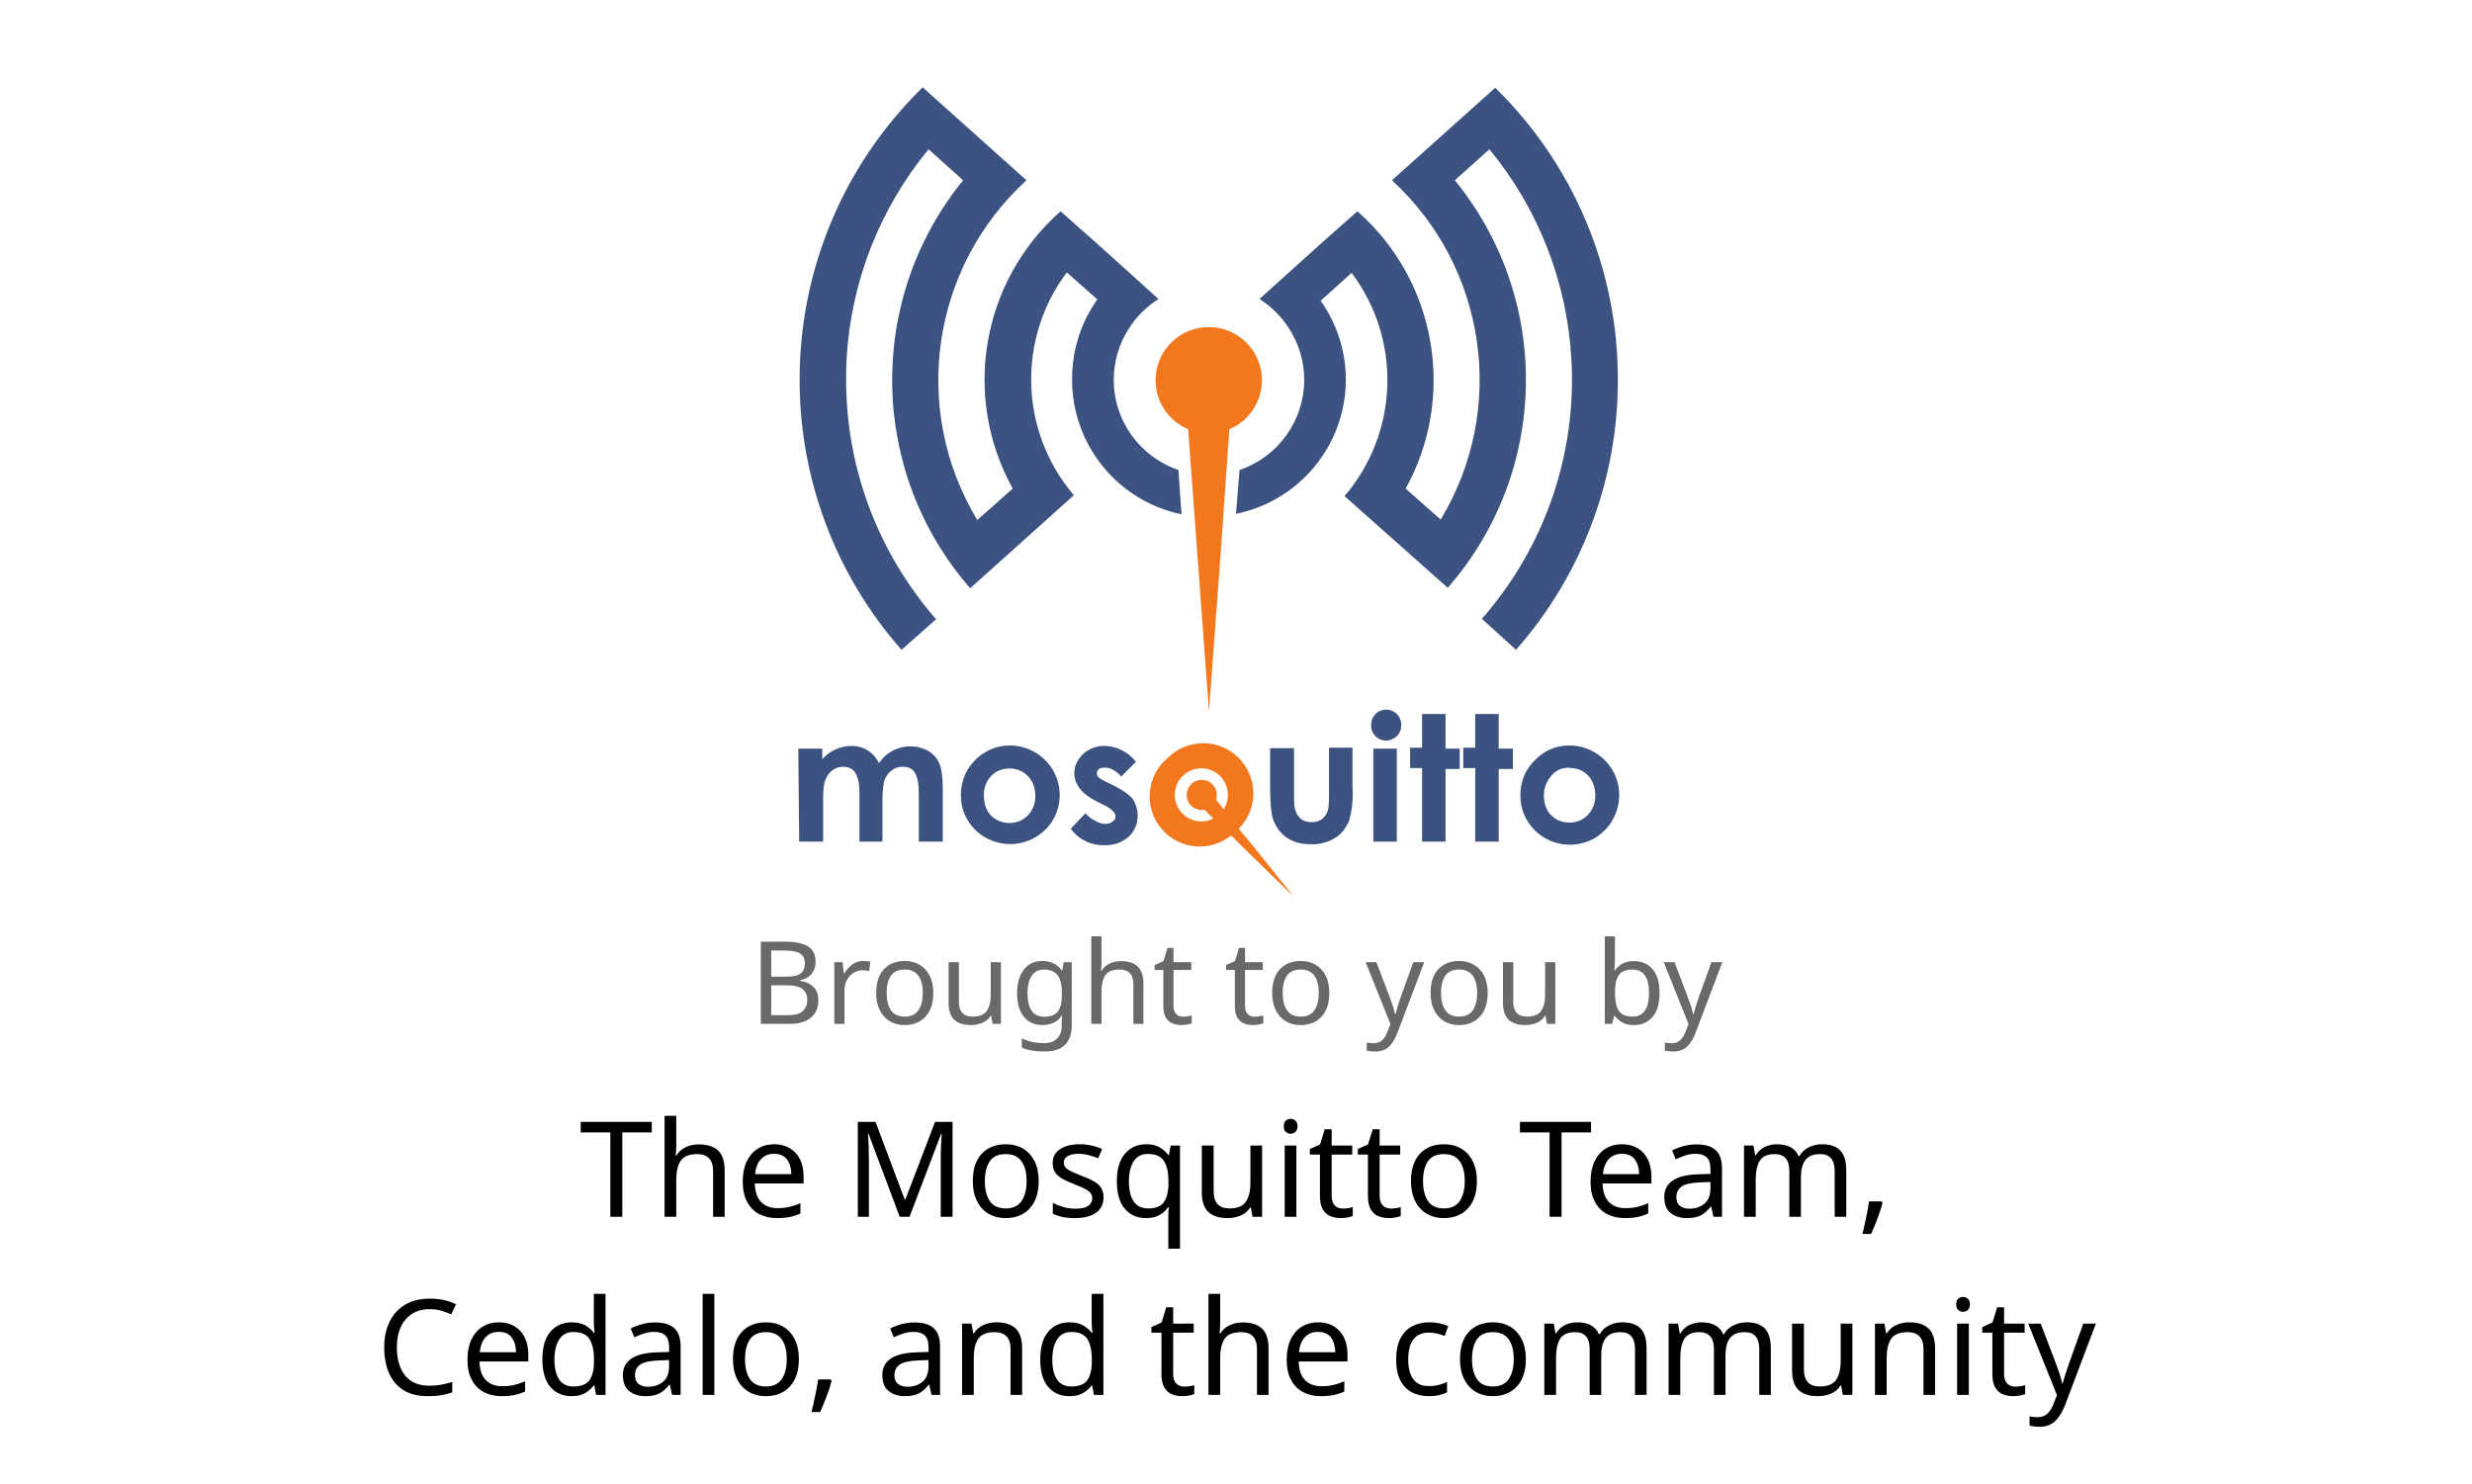
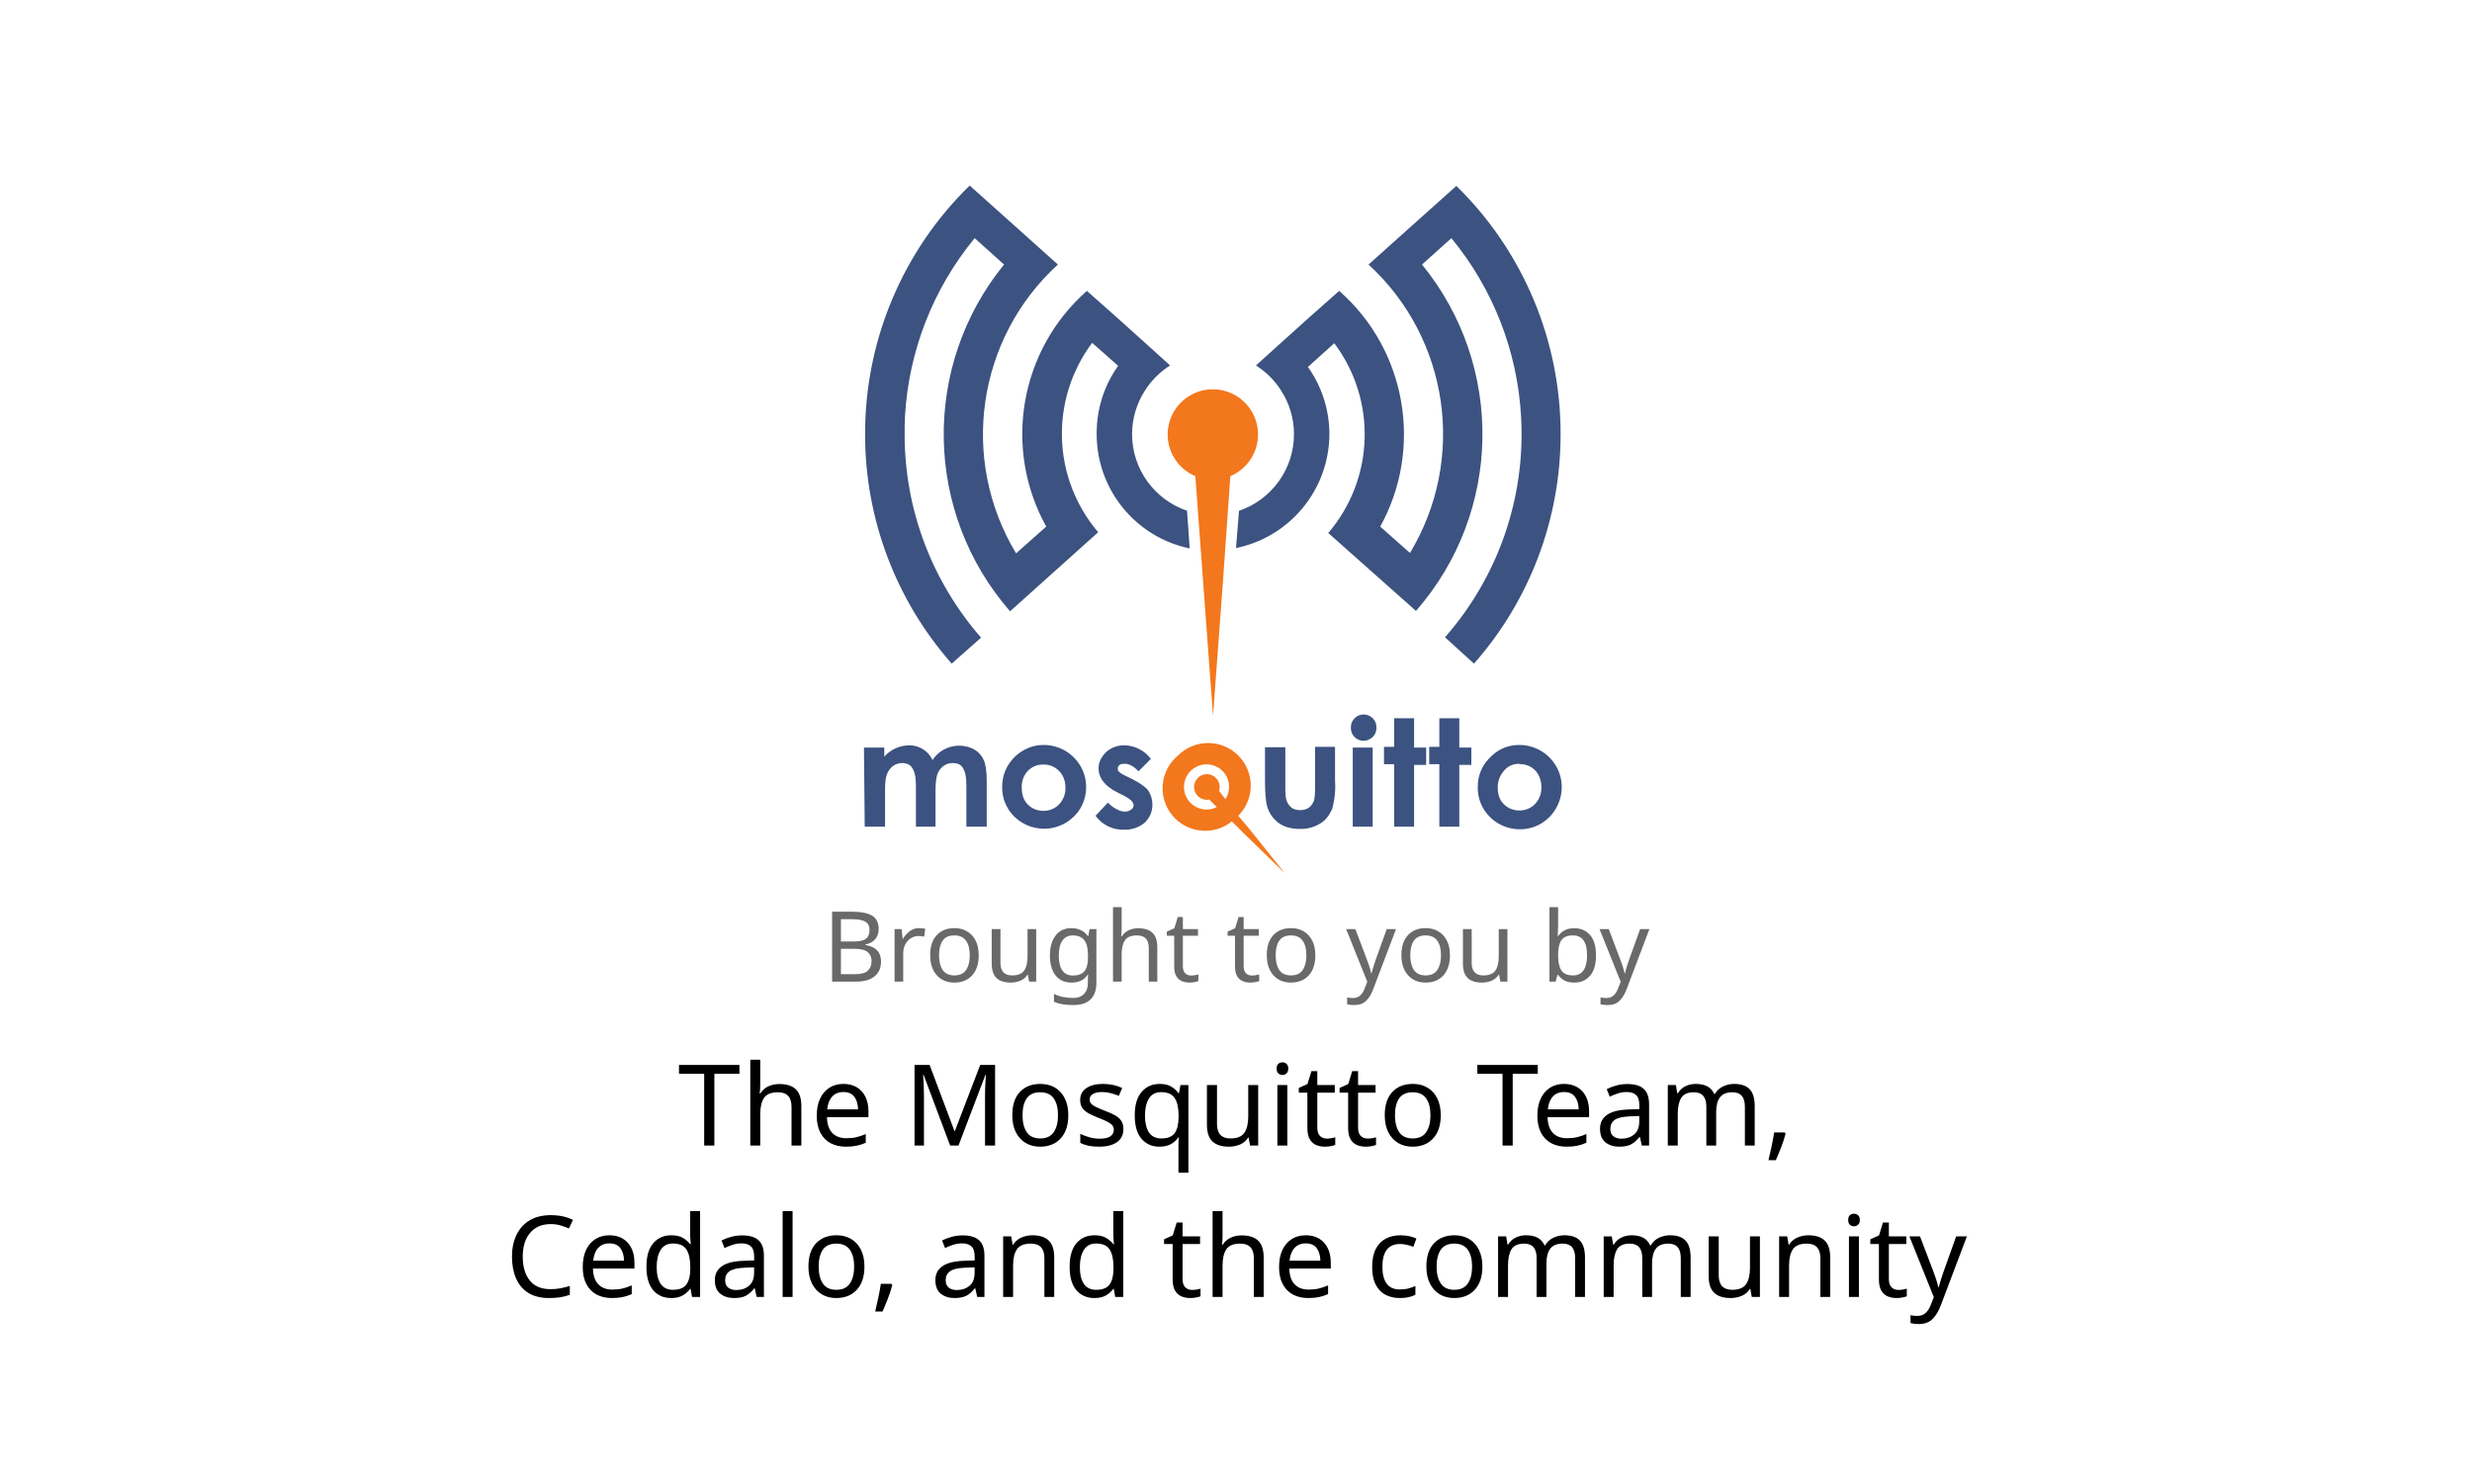
- <svg xmlns="http://www.w3.org/2000/svg" viewBox="0 0 558 335">
-   <style>.t{font-family: ui-sans-serif, system-ui, sans-serif, "Apple Color Emoji", "Segoe UI Emoji", "Segoe UI Symbol", "Noto Color Emoji";font-size:30px}</style>
-   <path d="M263.6 171.1a11.3 11.3 0 0 1 16 16l2.7 3.2 9.7 12.1-11.1-10.8-3-3a11.3 11.3 0 0 1-14.3-17.5zm12.6 11.6-1.7-2.2a3.4 3.4 0 1 0-2.6 2.3l2 2a6 6 0 1 1 1.8-9.3 6 6 0 0 1 .5 7.2" style="fill:#f3771c;fill-rule:evenodd" />
-   <path d="M227.9 168.3a11.3 11.3 0 0 1 9.8 5.6 11 11 0 0 1 1.5 5.6 11.2 11.2 0 0 1-1.5 5.6 11.3 11.3 0 0 1-17.5 2.3 10.8 10.8 0 0 1-3.3-7.9c0-3.3 1.2-6 3.6-8.3 2.2-1.9 4.6-2.9 7.4-2.9zm58.8.6h5.4V179c0 2 0 3.4.4 4.2.2.7.7 1.3 1.3 1.8.6.4 1.3.6 2.2.6a4 4 0 0 0 2.3-.6c.6-.4 1-1 1.4-1.9.2-.6.3-1.9.3-3.9v-10.4h5.3v9a22 22 0 0 1-.8 7.6c-.8 1.7-1.8 3-3.2 3.8a9.7 9.7 0 0 1-5.3 1.4c-2.3 0-4.2-.5-5.7-1.6a8.3 8.3 0 0 1-3-4.3c-.4-1.3-.6-3.7-.6-7zm67.5-.6a11.3 11.3 0 0 1 9.8 5.6 11 11 0 0 1 1.5 5.6 11.2 11.2 0 0 1-1.5 5.6c-1 1.8-2.4 3.1-4 4.1a11.3 11.3 0 0 1-13.6-1.8 10.8 10.8 0 0 1-3.2-7.9c0-3.3 1.2-6 3.7-8.3 2-1.9 4.5-2.9 7.3-2.9zm0 5c-1.6 0-3 .6-4 1.8s-1.7 2.6-1.7 4.4c0 1.9.5 3.4 1.6 4.5s2.5 1.7 4.2 1.7c1.6 0 3-.6 4.1-1.7a6.2 6.2 0 0 0 1.7-4.5c0-1.8-.6-3.3-1.6-4.4a5.5 5.5 0 0 0-4.2-1.7zM333 161.2h5.3v7.8h3.2v4.6h-3.2V190h-5.3v-16.6h-2.7v-4.6h2.7zm-12 0h5.3v7.8h3.2v4.6h-3.2V190H321v-16.6h-2.7v-4.6h2.7zm-8.1-1a3.4 3.4 0 0 1 3.4 3.5c0 1-.3 1.8-1 2.5-.7.6-1.5 1-2.4 1a3.4 3.4 0 0 1-3.4-3.5c0-1 .3-1.8 1-2.5a3.3 3.3 0 0 1 2.4-1zM310 169h5.3V190h-5.3zm-129.8 0h5.4v2.4a8.9 8.9 0 0 1 6.7-3 6.7 6.7 0 0 1 6.1 3.9 8.5 8.5 0 0 1 11.1-2.8 6 6 0 0 1 2.5 2.8c.5 1 .8 3 .8 5.5V190h-5.4v-10.7c0-2.5-.3-4-1-5-.5-.8-1.4-1.2-2.6-1.2a4 4 0 0 0-2.5.8c-.7.5-1.2 1.2-1.6 2.1-.3 1-.5 2.4-.5 4.4v9.6H194v-10.3c0-1.9-.1-3.2-.4-4-.3-1-.7-1.6-1.2-2-.6-.4-1.3-.6-2-.6a4 4 0 0 0-2.5.8c-.7.5-1.2 1.2-1.6 2.2-.4 1-.5 2.4-.5 4.5v9.4h-5.4zm76.2 3-3.3 3.3c-1.3-1.4-2.5-2-3.6-2-.6 0-1.1 0-1.4.3-.4.3-.5.6-.5 1 0 .3 0 .5.3.8.2.2.7.6 1.6 1l2 1c2 1 3.4 2 4.2 3 .7 1.1 1.1 2.3 1.1 3.8 0 1.8-.7 3.4-2 4.7a8 8 0 0 1-5.6 1.9 8.9 8.9 0 0 1-7.5-3.7l3.3-3.5a7.5 7.5 0 0 0 2.2 1.7c.9.5 1.6.7 2.3.7.7 0 1.2-.2 1.6-.5.5-.3.7-.7.7-1.2 0-.8-.8-1.6-2.3-2.4l-1.8-.9c-3.5-1.7-5.2-3.9-5.2-6.5 0-1.6.7-3 2-4.3a7 7 0 0 1 5-1.8 8.6 8.6 0 0 1 3.8 1 8.5 8.5 0 0 1 3.1 2.6zm-28.5 1.5c-1.7 0-3 .5-4.2 1.7a6.1 6.1 0 0 0-1.6 4.4c0 1.9.5 3.4 1.6 4.5s2.5 1.7 4.2 1.7c1.6 0 3-.6 4.1-1.7a6.2 6.2 0 0 0 1.7-4.5c0-1.8-.6-3.3-1.7-4.4a5.5 5.5 0 0 0-4.1-1.7" fill="#3c5280" />
-   <path d="m272.9 160.6 2.6-35.2 2-28.5a12 12 0 1 0-9.3 0l2.1 28.5z" fill="#f3771c" />
-   <path d="M191 85.8c0 20.2 7.4 39.2 20.3 54l-7.8 6.9a92 92 0 0 1-23-61 92 92 0 0 1 27.8-66l.4.4 23 20.6a61.1 61.1 0 0 0-11.1 76.7l8-7.1a50.7 50.7 0 0 1 10.8-62.6l7.9 7 7 6.3 7.2 6.5a21.6 21.6 0 0 0-6.7 6.7 21.4 21.4 0 0 0-3.4 11.5c0 9.5 6.1 17.5 14.6 20.4l.7 10A31 31 0 0 1 242 85.6a30.8 30.8 0 0 1 5.7-18l-6.9-6.1a40.3 40.3 0 0 0 1.6 50.3L219 132.8a71.5 71.5 0 0 1-1.6-92.1l-7.8-7A81.6 81.6 0 0 0 191.1 81a83 83 0 0 0-.1 4.8zm88.8 20.3a21.5 21.5 0 0 0 14.6-20.4 21.4 21.4 0 0 0-3.4-11.5 21.6 21.6 0 0 0-6.7-6.7l7.2-6.5 7-6.3 7.9-7c18 15.8 22.3 42 10.9 62.6l7.9 7a61.1 61.1 0 0 0-11-76.6l23-20.6.3-.3a92 92 0 0 1 27.7 66 92 92 0 0 1-23 60.9l-7.7-7A81.7 81.7 0 0 0 354.7 81a81.6 81.6 0 0 0-18.5-47.3l-7.8 7c22 27 21.3 65.8-1.6 92L303.5 112a40.3 40.3 0 0 0 1.6-50.4l-7 6.3a30.8 30.8 0 0 1 5.7 17.9A31 31 0 0 1 279 116z" fill="#3c5280" />
-   <text x="50%" y="69%" class="t" style="font-size:26px;fill:#696969" text-anchor="middle">Brought to you by</text>
-   <text x="50%" y="82%" class="t" text-anchor="middle">The Mosquitto Team,</text>
-   <text x="50%" y="94%" class="t" text-anchor="middle">Cedalo, and the community</text>
+ <svg xmlns="http://www.w3.org/2000/svg" width="558" height="335" viewBox="0 0 558 335">
+   <g transform="translate(279 167.5) scale(0.85) translate(-279 -167.5)">
+     <style>.t{font-family: ui-sans-serif, system-ui, sans-serif, "Apple Color Emoji", "Segoe UI Emoji", "Segoe UI Symbol", "Noto Color Emoji";font-size:30px}</style>
+     <path d="M263.6 171.1a11.3 11.3 0 0 1 16 16l2.7 3.2 9.7 12.1-11.1-10.8-3-3a11.3 11.3 0 0 1-14.3-17.5zm12.6 11.6-1.7-2.2a3.4 3.4 0 1 0-2.6 2.3l2 2a6 6 0 1 1 1.8-9.3 6 6 0 0 1 .5 7.2" style="fill:#f3771c;fill-rule:evenodd" />
+     <path d="M227.9 168.3a11.3 11.3 0 0 1 9.8 5.6 11 11 0 0 1 1.5 5.6 11.2 11.2 0 0 1-1.5 5.6 11.3 11.3 0 0 1-17.5 2.3 10.8 10.8 0 0 1-3.3-7.9c0-3.3 1.2-6 3.6-8.3 2.2-1.9 4.6-2.9 7.4-2.9zm58.8.6h5.4V179c0 2 0 3.4.4 4.2.2.7.7 1.3 1.3 1.8.6.4 1.3.6 2.2.6a4 4 0 0 0 2.3-.6c.6-.4 1-1 1.4-1.9.2-.6.3-1.9.3-3.9v-10.4h5.3v9a22 22 0 0 1-.8 7.6c-.8 1.7-1.8 3-3.2 3.8a9.7 9.7 0 0 1-5.3 1.4c-2.3 0-4.2-.5-5.7-1.6a8.3 8.3 0 0 1-3-4.3c-.4-1.3-.6-3.7-.6-7zm67.5-.6a11.3 11.3 0 0 1 9.8 5.6 11 11 0 0 1 1.5 5.6 11.2 11.2 0 0 1-1.5 5.6c-1 1.8-2.4 3.1-4 4.1a11.3 11.3 0 0 1-13.6-1.8 10.8 10.8 0 0 1-3.2-7.9c0-3.3 1.2-6 3.7-8.3 2-1.9 4.5-2.9 7.3-2.9zm0 5c-1.6 0-3 .6-4 1.8s-1.7 2.6-1.7 4.4c0 1.9.5 3.4 1.6 4.5s2.5 1.7 4.2 1.7c1.6 0 3-.6 4.1-1.7a6.2 6.2 0 0 0 1.7-4.5c0-1.8-.6-3.3-1.6-4.4a5.5 5.5 0 0 0-4.2-1.7zM333 161.2h5.3v7.8h3.2v4.6h-3.2V190h-5.3v-16.6h-2.7v-4.6h2.7zm-12 0h5.3v7.8h3.2v4.6h-3.2V190H321v-16.6h-2.7v-4.6h2.7zm-8.1-1a3.4 3.4 0 0 1 3.4 3.5c0 1-.3 1.8-1 2.5-.7.6-1.5 1-2.4 1a3.4 3.4 0 0 1-3.4-3.5c0-1 .3-1.8 1-2.5a3.3 3.3 0 0 1 2.4-1zM310 169h5.3V190h-5.3zm-129.8 0h5.4v2.4a8.9 8.9 0 0 1 6.7-3 6.7 6.7 0 0 1 6.1 3.9 8.5 8.5 0 0 1 11.1-2.8 6 6 0 0 1 2.5 2.8c.5 1 .8 3 .8 5.5V190h-5.4v-10.7c0-2.5-.3-4-1-5-.5-.8-1.4-1.2-2.6-1.2a4 4 0 0 0-2.5.8c-.7.5-1.2 1.2-1.6 2.1-.3 1-.5 2.4-.5 4.4v9.6H194v-10.3c0-1.9-.1-3.2-.4-4-.3-1-.7-1.6-1.2-2-.6-.4-1.3-.6-2-.6a4 4 0 0 0-2.5.8c-.7.5-1.2 1.2-1.6 2.2-.4 1-.5 2.4-.5 4.5v9.4h-5.4zm76.2 3-3.3 3.3c-1.3-1.4-2.5-2-3.6-2-.6 0-1.1 0-1.4.3-.4.3-.5.6-.5 1 0 .3 0 .5.3.8.2.2.7.6 1.6 1l2 1c2 1 3.4 2 4.2 3 .7 1.1 1.1 2.3 1.1 3.8 0 1.8-.7 3.4-2 4.7a8 8 0 0 1-5.6 1.9 8.9 8.9 0 0 1-7.5-3.7l3.3-3.5a7.5 7.5 0 0 0 2.2 1.7c.9.5 1.6.7 2.3.7.7 0 1.2-.2 1.6-.5.5-.3.7-.7.7-1.2 0-.8-.8-1.6-2.3-2.4l-1.8-.9c-3.5-1.7-5.2-3.9-5.2-6.5 0-1.6.7-3 2-4.3a7 7 0 0 1 5-1.8 8.6 8.6 0 0 1 3.8 1 8.5 8.5 0 0 1 3.1 2.6zm-28.5 1.5c-1.7 0-3 .5-4.2 1.7a6.1 6.1 0 0 0-1.6 4.4c0 1.9.5 3.4 1.6 4.5s2.5 1.7 4.2 1.7c1.6 0 3-.6 4.1-1.7a6.2 6.2 0 0 0 1.7-4.5c0-1.8-.6-3.3-1.7-4.4a5.5 5.5 0 0 0-4.1-1.7" fill="#3c5280" />
+     <path d="m272.9 160.6 2.6-35.2 2-28.5a12 12 0 1 0-9.3 0l2.1 28.5z" fill="#f3771c" />
+     <path d="M191 85.8c0 20.2 7.4 39.2 20.3 54l-7.8 6.9a92 92 0 0 1-23-61 92 92 0 0 1 27.8-66l.4.4 23 20.6a61.1 61.1 0 0 0-11.1 76.7l8-7.1a50.7 50.7 0 0 1 10.8-62.6l7.9 7 7 6.3 7.2 6.5a21.6 21.6 0 0 0-6.7 6.7 21.4 21.4 0 0 0-3.4 11.5c0 9.5 6.1 17.5 14.6 20.4l.7 10A31 31 0 0 1 242 85.6a30.8 30.8 0 0 1 5.7-18l-6.9-6.1a40.3 40.3 0 0 0 1.6 50.3L219 132.8a71.5 71.5 0 0 1-1.6-92.1l-7.8-7A81.6 81.6 0 0 0 191.1 81a83 83 0 0 0-.1 4.8zm88.8 20.3a21.5 21.5 0 0 0 14.6-20.4 21.4 21.4 0 0 0-3.4-11.5 21.6 21.6 0 0 0-6.7-6.7l7.2-6.5 7-6.3 7.9-7c18 15.8 22.3 42 10.9 62.6l7.9 7a61.1 61.1 0 0 0-11-76.6l23-20.6.3-.3a92 92 0 0 1 27.7 66 92 92 0 0 1-23 60.9l-7.7-7A81.7 81.7 0 0 0 354.7 81a81.6 81.6 0 0 0-18.5-47.3l-7.8 7c22 27 21.3 65.8-1.6 92L303.5 112a40.3 40.3 0 0 0 1.6-50.4l-7 6.3a30.8 30.8 0 0 1 5.7 17.9A31 31 0 0 1 279 116z" fill="#3c5280" />
+     <text x="50%" y="69%" class="t" style="font-size:26px;fill:#696969" text-anchor="middle">Brought to you by</text>
+     <text x="50%" y="82%" class="t" text-anchor="middle">The Mosquitto Team,</text>
+     <text x="50%" y="94%" class="t" text-anchor="middle">Cedalo, and the community</text>
+   </g>
</svg>
